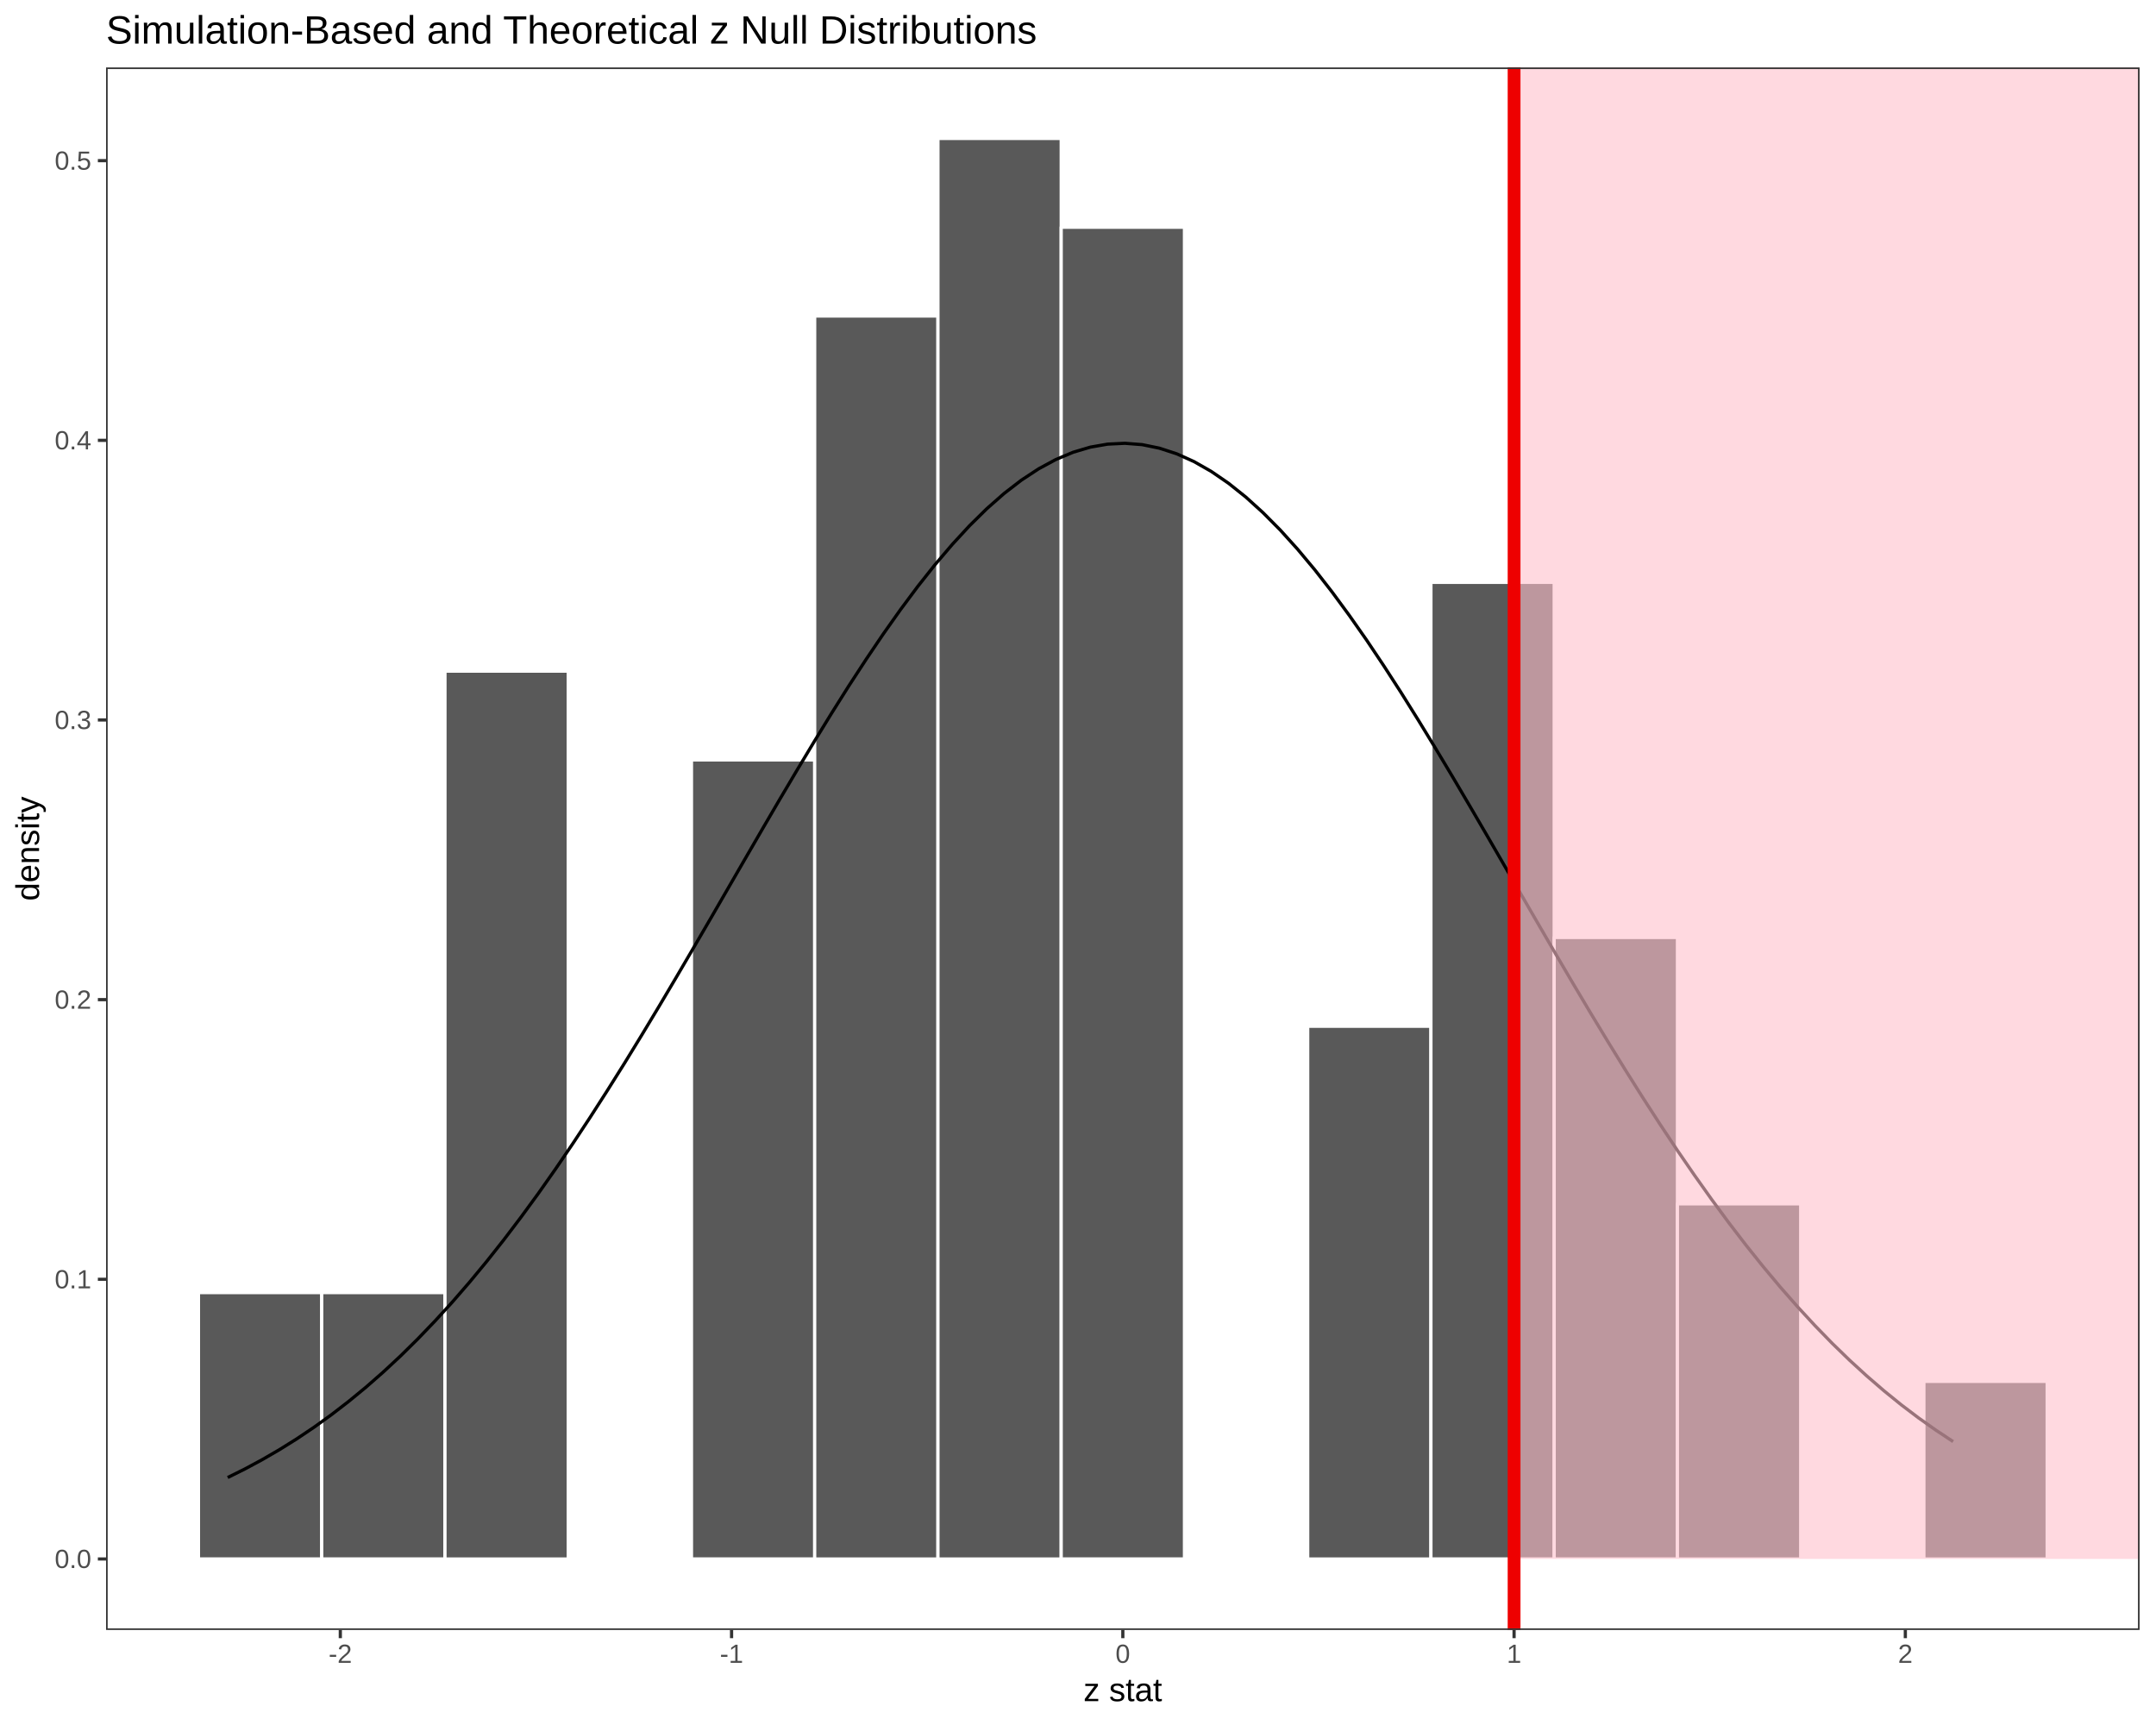
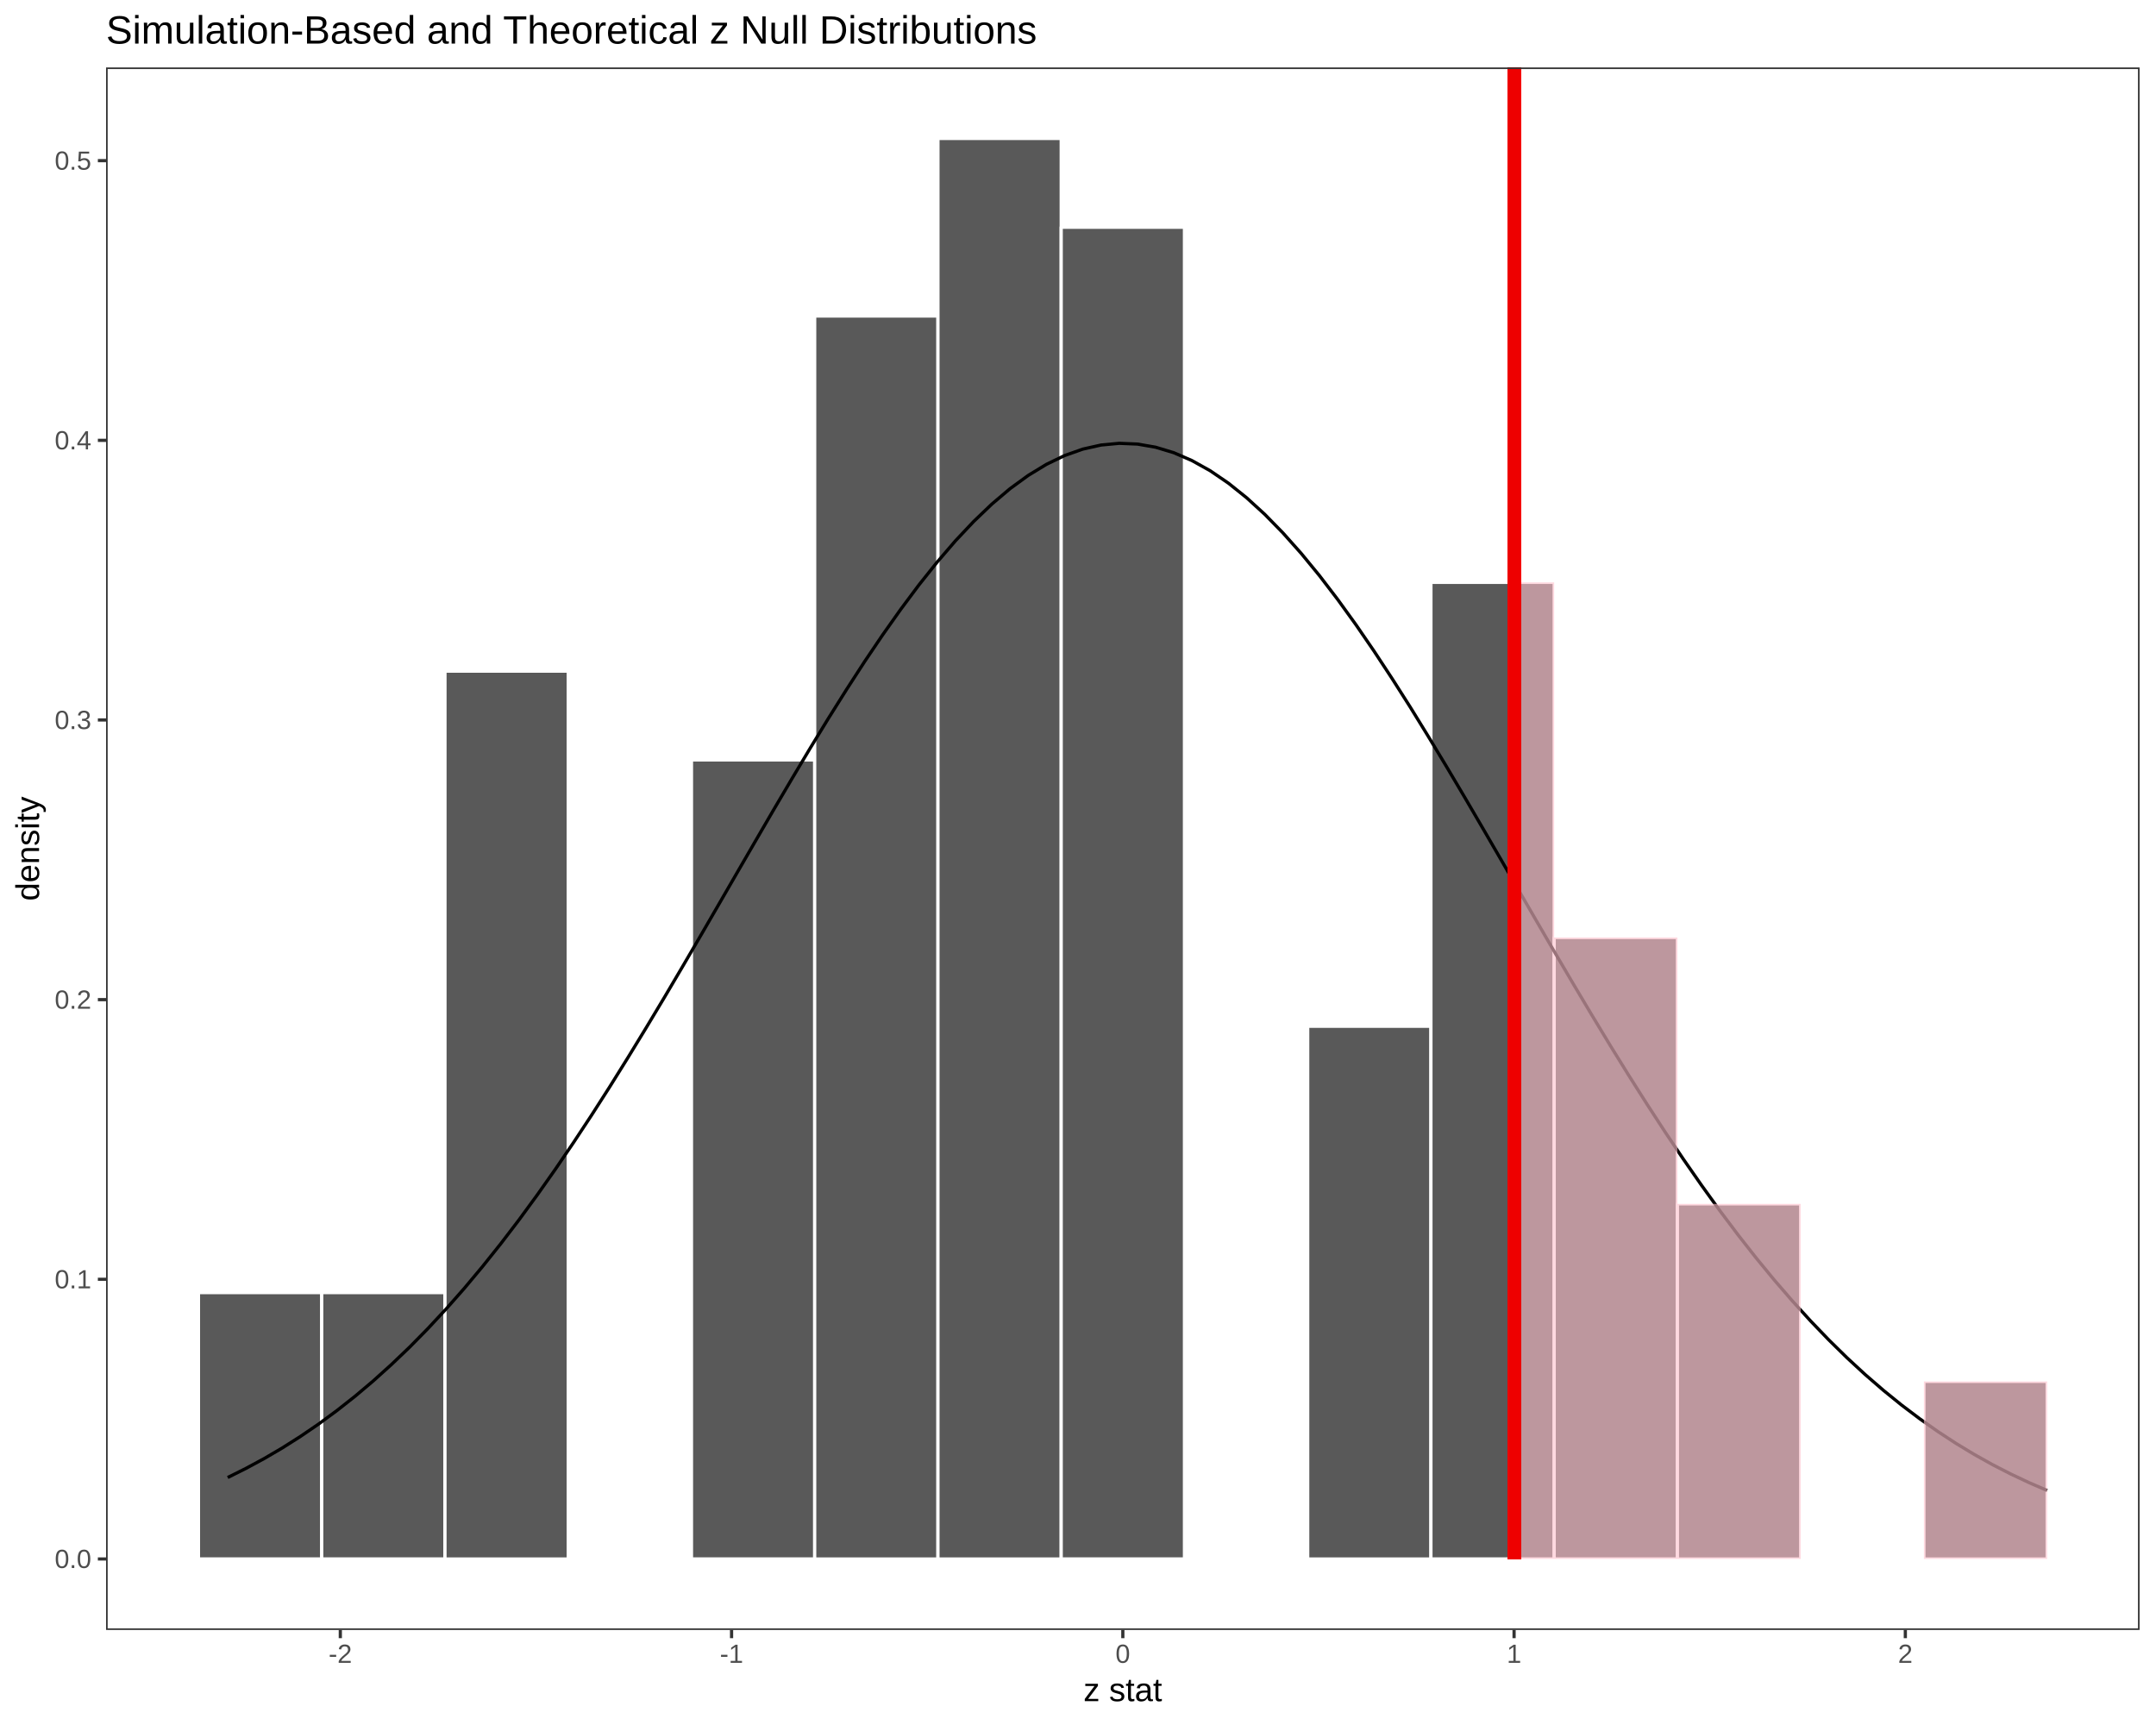
<svg xmlns="http://www.w3.org/2000/svg" viewBox="0 0 720.00 576.00">
  <defs>
    <style type="text/css">
    line, polyline, polygon, path, rect, circle {
      fill: none;
      stroke: #000000;
      stroke-linecap: round;
      stroke-linejoin: round;
      stroke-miterlimit: 10.00;
    }
  </style>
  </defs>
  <rect width="100%" height="100%" style="stroke: none; fill: #FFFFFF;" />
  <rect x="0.00" y="0.00" width="720.00" height="576.00" style="stroke-width: 1.07; stroke: #FFFFFF; fill: #FFFFFF;" />
  <defs>
    <clipPath id="cpMzUuNDJ8NzE0LjUyfDU0NC4yN3wyMi41Mg==">
      <rect x="35.42" y="22.52" width="679.10" height="521.75" />
    </clipPath>
  </defs>
  <rect x="35.42" y="22.52" width="679.10" height="521.75" style="stroke-width: 1.07; stroke: none; fill: #FFFFFF;" clip-path="url(#cpMzUuNDJ8NzE0LjUyfDU0NC4yN3wyMi41Mg==)" />
  <rect x="66.28" y="431.62" width="41.16" height="88.93" style="stroke-width: 1.07; stroke: #FFFFFF; stroke-linecap: butt; fill: #595959;" clip-path="url(#cpMzUuNDJ8NzE0LjUyfDU0NC4yN3wyMi41Mg==)" />
  <rect x="107.44" y="431.62" width="41.16" height="88.93" style="stroke-width: 1.07; stroke: #FFFFFF; stroke-linecap: butt; fill: #595959;" clip-path="url(#cpMzUuNDJ8NzE0LjUyfDU0NC4yN3wyMi41Mg==)" />
  <rect x="148.60" y="224.11" width="41.16" height="296.45" style="stroke-width: 1.07; stroke: #FFFFFF; stroke-linecap: butt; fill: #595959;" clip-path="url(#cpMzUuNDJ8NzE0LjUyfDU0NC4yN3wyMi41Mg==)" />
  <rect x="189.76" y="520.56" width="41.16" height="0.00" style="stroke-width: 1.07; stroke: #FFFFFF; stroke-linecap: butt; fill: #595959;" clip-path="url(#cpMzUuNDJ8NzE0LjUyfDU0NC4yN3wyMi41Mg==)" />
  <rect x="230.92" y="253.75" width="41.16" height="266.80" style="stroke-width: 1.07; stroke: #FFFFFF; stroke-linecap: butt; fill: #595959;" clip-path="url(#cpMzUuNDJ8NzE0LjUyfDU0NC4yN3wyMi41Mg==)" />
  <rect x="272.07" y="105.53" width="41.16" height="415.03" style="stroke-width: 1.07; stroke: #FFFFFF; stroke-linecap: butt; fill: #595959;" clip-path="url(#cpMzUuNDJ8NzE0LjUyfDU0NC4yN3wyMi41Mg==)" />
  <rect x="313.23" y="46.24" width="41.16" height="474.32" style="stroke-width: 1.07; stroke: #FFFFFF; stroke-linecap: butt; fill: #595959;" clip-path="url(#cpMzUuNDJ8NzE0LjUyfDU0NC4yN3wyMi41Mg==)" />
  <rect x="354.39" y="75.88" width="41.16" height="444.67" style="stroke-width: 1.07; stroke: #FFFFFF; stroke-linecap: butt; fill: #595959;" clip-path="url(#cpMzUuNDJ8NzE0LjUyfDU0NC4yN3wyMi41Mg==)" />
  <rect x="395.55" y="520.56" width="41.16" height="0.00" style="stroke-width: 1.07; stroke: #FFFFFF; stroke-linecap: butt; fill: #595959;" clip-path="url(#cpMzUuNDJ8NzE0LjUyfDU0NC4yN3wyMi41Mg==)" />
  <rect x="436.71" y="342.69" width="41.16" height="177.87" style="stroke-width: 1.07; stroke: #FFFFFF; stroke-linecap: butt; fill: #595959;" clip-path="url(#cpMzUuNDJ8NzE0LjUyfDU0NC4yN3wyMi41Mg==)" />
  <rect x="477.86" y="194.46" width="41.16" height="326.09" style="stroke-width: 1.07; stroke: #FFFFFF; stroke-linecap: butt; fill: #595959;" clip-path="url(#cpMzUuNDJ8NzE0LjUyfDU0NC4yN3wyMi41Mg==)" />
  <rect x="519.02" y="313.04" width="41.16" height="207.51" style="stroke-width: 1.07; stroke: #FFFFFF; stroke-linecap: butt; fill: #595959;" clip-path="url(#cpMzUuNDJ8NzE0LjUyfDU0NC4yN3wyMi41Mg==)" />
  <rect x="560.18" y="401.98" width="41.16" height="118.58" style="stroke-width: 1.07; stroke: #FFFFFF; stroke-linecap: butt; fill: #595959;" clip-path="url(#cpMzUuNDJ8NzE0LjUyfDU0NC4yN3wyMi41Mg==)" />
  <rect x="601.34" y="520.56" width="41.16" height="0.00" style="stroke-width: 1.07; stroke: #FFFFFF; stroke-linecap: butt; fill: #595959;" clip-path="url(#cpMzUuNDJ8NzE0LjUyfDU0NC4yN3wyMi41Mg==)" />
  <rect x="642.49" y="461.27" width="41.16" height="59.29" style="stroke-width: 1.07; stroke: #FFFFFF; stroke-linecap: butt; fill: #595959;" clip-path="url(#cpMzUuNDJ8NzE0LjUyfDU0NC4yN3wyMi41Mg==)" />
-   <polyline points="76.04,493.36 81.80,490.50 87.56,487.40 93.32,484.06 99.09,480.46 104.85,476.59 110.61,472.44 116.37,468.00 122.13,463.27 127.90,458.22 133.66,452.87 139.42,447.19 145.18,441.20 150.95,434.89 156.71,428.25 162.47,421.29 168.23,414.01 173.99,406.42 179.76,398.53 185.52,390.34 191.28,381.88 197.04,373.15 202.80,364.18 208.57,354.99 214.33,345.59 220.09,336.03 225.85,326.31 231.61,316.48 237.38,306.58 243.14,296.62 248.90,286.66 254.66,276.73 260.42,266.87 266.19,257.13 271.95,247.55 277.71,238.16 283.47,229.02 289.24,220.17 295.00,211.65 300.76,203.51 306.52,195.78 312.28,188.52 318.05,181.75 323.81,175.51 329.57,169.84 335.33,164.77 341.09,160.33 346.86,156.54 352.62,153.43 358.38,151.01 364.14,149.30 369.90,148.30 375.67,148.02 381.43,148.47 387.19,149.65 392.95,151.53 398.72,154.12 404.48,157.40 410.24,161.35 416.00,165.94 421.76,171.16 427.53,176.97 433.29,183.34 439.05,190.23 444.81,197.62 450.57,205.45 456.34,213.68 462.10,222.29 467.86,231.21 473.62,240.42 479.38,249.85 485.15,259.48 490.91,269.26 496.67,279.13 502.43,289.08 508.20,299.04 513.96,308.98 519.72,318.88 525.48,328.68 531.24,338.36 537.01,347.89 542.77,357.24 548.53,366.38 554.29,375.29 560.05,383.96 565.82,392.35 571.58,400.47 577.34,408.29 583.10,415.80 588.86,423.00 594.63,429.89 600.39,436.45 606.15,442.68 611.91,448.60 617.67,454.19 623.44,459.47 629.20,464.44 634.96,469.11 640.72,473.47 646.49,477.55 652.25,481.36 " style="stroke-width: 1.07; stroke-linecap: butt;" clip-path="url(#cpMzUuNDJ8NzE0LjUyfDU0NC4yN3wyMi41Mg==)" />
-   <rect x="505.63" y="22.52" width="208.89" height="498.03" style="stroke-width: 1.07; stroke: none; stroke-linecap: butt; fill: #FFC0CB; fill-opacity: 0.60;" clip-path="url(#cpMzUuNDJ8NzE0LjUyfDU0NC4yN3wyMi41Mg==)" />
-   <line x1="505.63" y1="544.27" x2="505.63" y2="22.52" style="stroke-width: 4.27; stroke: #EE0000; stroke-linecap: butt;" clip-path="url(#cpMzUuNDJ8NzE0LjUyfDU0NC4yN3wyMi41Mg==)" />
+   <polyline points="76.04,493.36 82.11,490.33 88.19,487.05 94.27,483.49 100.34,479.64 106.42,475.49 112.49,471.02 118.57,466.23 124.65,461.10 130.72,455.63 136.80,449.82 142.88,443.64 148.95,437.11 155.03,430.22 161.10,422.96 167.18,415.36 173.26,407.41 179.33,399.12 185.41,390.50 191.48,381.58 197.56,372.36 203.64,362.87 209.71,353.13 215.79,343.18 221.87,333.05 227.94,322.76 234.02,312.36 240.09,301.89 246.17,291.38 252.25,280.89 258.32,270.46 264.40,260.14 270.47,249.98 276.55,240.03 282.63,230.35 288.70,220.97 294.78,211.97 300.86,203.38 306.93,195.25 313.01,187.64 319.08,180.58 325.16,174.13 331.24,168.31 337.31,163.17 343.39,158.74 349.46,155.05 355.54,152.11 361.62,149.96 367.69,148.60 373.77,148.03 379.85,148.28 385.92,149.33 392.00,151.17 398.07,153.80 404.15,157.19 410.23,161.34 416.30,166.20 422.38,171.75 428.45,177.96 434.53,184.78 440.61,192.18 446.68,200.11 452.76,208.52 458.83,217.37 464.91,226.61 470.99,236.17 477.06,246.03 483.14,256.11 489.22,266.37 495.29,276.76 501.37,287.23 507.44,297.74 513.52,308.23 519.60,318.67 525.67,329.00 531.75,339.20 537.82,349.23 543.90,359.05 549.98,368.64 556.05,377.97 562.13,387.01 568.21,395.75 574.28,404.17 580.36,412.26 586.43,420.00 592.51,427.40 598.59,434.43 604.66,441.10 610.74,447.42 616.81,453.38 622.89,458.99 628.97,464.25 635.04,469.17 641.12,473.76 647.20,478.04 653.27,482.01 659.35,485.68 665.42,489.07 671.50,492.19 677.58,495.06 683.65,497.69 " style="stroke-width: 1.07; stroke-linecap: butt;" clip-path="url(#cpMzUuNDJ8NzE0LjUyfDU0NC4yN3wyMi41Mg==)" />
+   <polygon points="505.63,194.46 519.02,194.46 519.02,520.56 519.02,520.56 519.02,313.04 560.18,313.04 560.18,520.56 560.18,520.56 560.18,401.98 601.34,401.98 601.34,520.56 601.34,520.56 601.34,520.56 642.49,520.56 642.49,520.56 642.49,520.56 642.49,461.27 683.65,461.27 683.65,520.56 683.65,520.56 683.65,520.56 642.49,520.56 642.49,520.56 642.49,520.56 642.49,520.56 601.34,520.56 601.34,520.56 601.34,520.56 601.34,520.56 560.18,520.56 560.18,520.56 560.18,520.56 560.18,520.56 519.02,520.56 519.02,520.56 519.02,520.56 519.02,520.56 505.63,520.56 " style="stroke-width: 1.07; stroke: none; fill: #FFC0CB; fill-opacity: 0.60;" clip-path="url(#cpMzUuNDJ8NzE0LjUyfDU0NC4yN3wyMi41Mg==)" />
+   <line x1="505.63" y1="520.56" x2="505.63" y2="22.52" style="stroke-width: 4.27; stroke: #EE0000; stroke-linecap: butt;" clip-path="url(#cpMzUuNDJ8NzE0LjUyfDU0NC4yN3wyMi41Mg==)" />
+   <line x1="505.63" y1="520.56" x2="505.63" y2="22.52" style="stroke-width: 4.27; stroke: #EE0000; stroke-linecap: butt;" clip-path="url(#cpMzUuNDJ8NzE0LjUyfDU0NC4yN3wyMi41Mg==)" />
+   <line x1="505.63" y1="520.56" x2="505.63" y2="22.52" style="stroke-width: 4.27; stroke: #EE0000; stroke-linecap: butt;" clip-path="url(#cpMzUuNDJ8NzE0LjUyfDU0NC4yN3wyMi41Mg==)" />
+   <line x1="505.63" y1="520.56" x2="505.63" y2="22.52" style="stroke-width: 4.27; stroke: #EE0000; stroke-linecap: butt;" clip-path="url(#cpMzUuNDJ8NzE0LjUyfDU0NC4yN3wyMi41Mg==)" />
+   <line x1="505.63" y1="520.56" x2="505.63" y2="22.52" style="stroke-width: 4.27; stroke: #EE0000; stroke-linecap: butt;" clip-path="url(#cpMzUuNDJ8NzE0LjUyfDU0NC4yN3wyMi41Mg==)" />
+   <line x1="505.63" y1="520.56" x2="505.63" y2="22.52" style="stroke-width: 4.27; stroke: #EE0000; stroke-linecap: butt;" clip-path="url(#cpMzUuNDJ8NzE0LjUyfDU0NC4yN3wyMi41Mg==)" />
+   <line x1="505.63" y1="520.56" x2="505.63" y2="22.52" style="stroke-width: 4.27; stroke: #EE0000; stroke-linecap: butt;" clip-path="url(#cpMzUuNDJ8NzE0LjUyfDU0NC4yN3wyMi41Mg==)" />
+   <line x1="505.63" y1="520.56" x2="505.63" y2="22.52" style="stroke-width: 4.27; stroke: #EE0000; stroke-linecap: butt;" clip-path="url(#cpMzUuNDJ8NzE0LjUyfDU0NC4yN3wyMi41Mg==)" />
+   <line x1="505.63" y1="520.56" x2="505.63" y2="22.52" style="stroke-width: 4.27; stroke: #EE0000; stroke-linecap: butt;" clip-path="url(#cpMzUuNDJ8NzE0LjUyfDU0NC4yN3wyMi41Mg==)" />
+   <line x1="505.63" y1="520.56" x2="505.63" y2="22.52" style="stroke-width: 4.27; stroke: #EE0000; stroke-linecap: butt;" clip-path="url(#cpMzUuNDJ8NzE0LjUyfDU0NC4yN3wyMi41Mg==)" />
+   <line x1="505.63" y1="520.56" x2="505.63" y2="22.52" style="stroke-width: 4.27; stroke: #EE0000; stroke-linecap: butt;" clip-path="url(#cpMzUuNDJ8NzE0LjUyfDU0NC4yN3wyMi41Mg==)" />
+   <line x1="505.63" y1="520.56" x2="505.63" y2="22.52" style="stroke-width: 4.27; stroke: #EE0000; stroke-linecap: butt;" clip-path="url(#cpMzUuNDJ8NzE0LjUyfDU0NC4yN3wyMi41Mg==)" />
+   <line x1="505.63" y1="520.56" x2="505.63" y2="22.52" style="stroke-width: 4.27; stroke: #EE0000; stroke-linecap: butt;" clip-path="url(#cpMzUuNDJ8NzE0LjUyfDU0NC4yN3wyMi41Mg==)" />
+   <line x1="505.63" y1="520.56" x2="505.63" y2="22.52" style="stroke-width: 4.27; stroke: #EE0000; stroke-linecap: butt;" clip-path="url(#cpMzUuNDJ8NzE0LjUyfDU0NC4yN3wyMi41Mg==)" />
+   <line x1="505.63" y1="520.56" x2="505.63" y2="22.52" style="stroke-width: 4.27; stroke: #EE0000; stroke-linecap: butt;" clip-path="url(#cpMzUuNDJ8NzE0LjUyfDU0NC4yN3wyMi41Mg==)" />
+   <line x1="505.63" y1="520.56" x2="505.63" y2="22.52" style="stroke-width: 4.27; stroke: #EE0000; stroke-linecap: butt;" clip-path="url(#cpMzUuNDJ8NzE0LjUyfDU0NC4yN3wyMi41Mg==)" />
+   <line x1="505.63" y1="520.56" x2="505.63" y2="22.52" style="stroke-width: 4.27; stroke: #EE0000; stroke-linecap: butt;" clip-path="url(#cpMzUuNDJ8NzE0LjUyfDU0NC4yN3wyMi41Mg==)" />
+   <line x1="505.63" y1="520.56" x2="505.63" y2="22.52" style="stroke-width: 4.27; stroke: #EE0000; stroke-linecap: butt;" clip-path="url(#cpMzUuNDJ8NzE0LjUyfDU0NC4yN3wyMi41Mg==)" />
+   <line x1="505.63" y1="520.56" x2="505.63" y2="22.52" style="stroke-width: 4.27; stroke: #EE0000; stroke-linecap: butt;" clip-path="url(#cpMzUuNDJ8NzE0LjUyfDU0NC4yN3wyMi41Mg==)" />
+   <line x1="505.63" y1="520.56" x2="505.63" y2="22.52" style="stroke-width: 4.27; stroke: #EE0000; stroke-linecap: butt;" clip-path="url(#cpMzUuNDJ8NzE0LjUyfDU0NC4yN3wyMi41Mg==)" />
+   <line x1="505.63" y1="520.56" x2="505.63" y2="22.52" style="stroke-width: 4.27; stroke: #EE0000; stroke-linecap: butt;" clip-path="url(#cpMzUuNDJ8NzE0LjUyfDU0NC4yN3wyMi41Mg==)" />
+   <line x1="505.63" y1="520.56" x2="505.63" y2="22.52" style="stroke-width: 4.27; stroke: #EE0000; stroke-linecap: butt;" clip-path="url(#cpMzUuNDJ8NzE0LjUyfDU0NC4yN3wyMi41Mg==)" />
+   <line x1="505.63" y1="520.56" x2="505.63" y2="22.52" style="stroke-width: 4.27; stroke: #EE0000; stroke-linecap: butt;" clip-path="url(#cpMzUuNDJ8NzE0LjUyfDU0NC4yN3wyMi41Mg==)" />
+   <line x1="505.63" y1="520.56" x2="505.63" y2="22.52" style="stroke-width: 4.27; stroke: #EE0000; stroke-linecap: butt;" clip-path="url(#cpMzUuNDJ8NzE0LjUyfDU0NC4yN3wyMi41Mg==)" />
+   <line x1="505.63" y1="520.56" x2="505.63" y2="22.52" style="stroke-width: 4.27; stroke: #EE0000; stroke-linecap: butt;" clip-path="url(#cpMzUuNDJ8NzE0LjUyfDU0NC4yN3wyMi41Mg==)" />
+   <line x1="505.63" y1="520.56" x2="505.63" y2="22.52" style="stroke-width: 4.27; stroke: #EE0000; stroke-linecap: butt;" clip-path="url(#cpMzUuNDJ8NzE0LjUyfDU0NC4yN3wyMi41Mg==)" />
+   <line x1="505.63" y1="520.56" x2="505.63" y2="22.52" style="stroke-width: 4.27; stroke: #EE0000; stroke-linecap: butt;" clip-path="url(#cpMzUuNDJ8NzE0LjUyfDU0NC4yN3wyMi41Mg==)" />
+   <line x1="505.63" y1="520.56" x2="505.63" y2="22.52" style="stroke-width: 4.27; stroke: #EE0000; stroke-linecap: butt;" clip-path="url(#cpMzUuNDJ8NzE0LjUyfDU0NC4yN3wyMi41Mg==)" />
+   <line x1="505.63" y1="520.56" x2="505.63" y2="22.52" style="stroke-width: 4.27; stroke: #EE0000; stroke-linecap: butt;" clip-path="url(#cpMzUuNDJ8NzE0LjUyfDU0NC4yN3wyMi41Mg==)" />
+   <line x1="505.63" y1="520.56" x2="505.63" y2="22.52" style="stroke-width: 4.27; stroke: #EE0000; stroke-linecap: butt;" clip-path="url(#cpMzUuNDJ8NzE0LjUyfDU0NC4yN3wyMi41Mg==)" />
+   <line x1="505.63" y1="520.56" x2="505.63" y2="22.52" style="stroke-width: 4.27; stroke: #EE0000; stroke-linecap: butt;" clip-path="url(#cpMzUuNDJ8NzE0LjUyfDU0NC4yN3wyMi41Mg==)" />
+   <line x1="505.63" y1="520.56" x2="505.63" y2="22.52" style="stroke-width: 4.27; stroke: #EE0000; stroke-linecap: butt;" clip-path="url(#cpMzUuNDJ8NzE0LjUyfDU0NC4yN3wyMi41Mg==)" />
+   <line x1="505.63" y1="520.56" x2="505.63" y2="22.52" style="stroke-width: 4.27; stroke: #EE0000; stroke-linecap: butt;" clip-path="url(#cpMzUuNDJ8NzE0LjUyfDU0NC4yN3wyMi41Mg==)" />
+   <line x1="505.63" y1="520.56" x2="505.63" y2="22.52" style="stroke-width: 4.27; stroke: #EE0000; stroke-linecap: butt;" clip-path="url(#cpMzUuNDJ8NzE0LjUyfDU0NC4yN3wyMi41Mg==)" />
+   <line x1="505.63" y1="520.56" x2="505.63" y2="22.52" style="stroke-width: 4.27; stroke: #EE0000; stroke-linecap: butt;" clip-path="url(#cpMzUuNDJ8NzE0LjUyfDU0NC4yN3wyMi41Mg==)" />
+   <line x1="505.63" y1="520.56" x2="505.63" y2="22.52" style="stroke-width: 4.27; stroke: #EE0000; stroke-linecap: butt;" clip-path="url(#cpMzUuNDJ8NzE0LjUyfDU0NC4yN3wyMi41Mg==)" />
+   <line x1="505.63" y1="520.56" x2="505.63" y2="22.52" style="stroke-width: 4.27; stroke: #EE0000; stroke-linecap: butt;" clip-path="url(#cpMzUuNDJ8NzE0LjUyfDU0NC4yN3wyMi41Mg==)" />
+   <line x1="505.63" y1="520.56" x2="505.63" y2="22.52" style="stroke-width: 4.27; stroke: #EE0000; stroke-linecap: butt;" clip-path="url(#cpMzUuNDJ8NzE0LjUyfDU0NC4yN3wyMi41Mg==)" />
+   <line x1="505.63" y1="520.56" x2="505.63" y2="22.52" style="stroke-width: 4.27; stroke: #EE0000; stroke-linecap: butt;" clip-path="url(#cpMzUuNDJ8NzE0LjUyfDU0NC4yN3wyMi41Mg==)" />
+   <line x1="505.63" y1="520.56" x2="505.63" y2="22.52" style="stroke-width: 4.27; stroke: #EE0000; stroke-linecap: butt;" clip-path="url(#cpMzUuNDJ8NzE0LjUyfDU0NC4yN3wyMi41Mg==)" />
+   <line x1="505.63" y1="520.56" x2="505.63" y2="22.52" style="stroke-width: 4.27; stroke: #EE0000; stroke-linecap: butt;" clip-path="url(#cpMzUuNDJ8NzE0LjUyfDU0NC4yN3wyMi41Mg==)" />
+   <line x1="505.63" y1="520.56" x2="505.63" y2="22.52" style="stroke-width: 4.27; stroke: #EE0000; stroke-linecap: butt;" clip-path="url(#cpMzUuNDJ8NzE0LjUyfDU0NC4yN3wyMi41Mg==)" />
+   <line x1="505.63" y1="520.56" x2="505.63" y2="22.52" style="stroke-width: 4.27; stroke: #EE0000; stroke-linecap: butt;" clip-path="url(#cpMzUuNDJ8NzE0LjUyfDU0NC4yN3wyMi41Mg==)" />
+   <line x1="505.63" y1="520.56" x2="505.63" y2="22.52" style="stroke-width: 4.27; stroke: #EE0000; stroke-linecap: butt;" clip-path="url(#cpMzUuNDJ8NzE0LjUyfDU0NC4yN3wyMi41Mg==)" />
+   <line x1="505.63" y1="520.56" x2="505.63" y2="22.52" style="stroke-width: 4.27; stroke: #EE0000; stroke-linecap: butt;" clip-path="url(#cpMzUuNDJ8NzE0LjUyfDU0NC4yN3wyMi41Mg==)" />
+   <line x1="505.63" y1="520.56" x2="505.63" y2="22.52" style="stroke-width: 4.27; stroke: #EE0000; stroke-linecap: butt;" clip-path="url(#cpMzUuNDJ8NzE0LjUyfDU0NC4yN3wyMi41Mg==)" />
+   <line x1="505.63" y1="520.56" x2="505.63" y2="22.52" style="stroke-width: 4.27; stroke: #EE0000; stroke-linecap: butt;" clip-path="url(#cpMzUuNDJ8NzE0LjUyfDU0NC4yN3wyMi41Mg==)" />
+   <line x1="505.63" y1="520.56" x2="505.63" y2="22.52" style="stroke-width: 4.27; stroke: #EE0000; stroke-linecap: butt;" clip-path="url(#cpMzUuNDJ8NzE0LjUyfDU0NC4yN3wyMi41Mg==)" />
+   <line x1="505.63" y1="520.56" x2="505.63" y2="22.52" style="stroke-width: 4.27; stroke: #EE0000; stroke-linecap: butt;" clip-path="url(#cpMzUuNDJ8NzE0LjUyfDU0NC4yN3wyMi41Mg==)" />
+   <line x1="505.63" y1="520.56" x2="505.63" y2="22.52" style="stroke-width: 4.27; stroke: #EE0000; stroke-linecap: butt;" clip-path="url(#cpMzUuNDJ8NzE0LjUyfDU0NC4yN3wyMi41Mg==)" />
+   <line x1="505.63" y1="520.56" x2="505.63" y2="22.52" style="stroke-width: 4.27; stroke: #EE0000; stroke-linecap: butt;" clip-path="url(#cpMzUuNDJ8NzE0LjUyfDU0NC4yN3wyMi41Mg==)" />
+   <line x1="505.63" y1="520.56" x2="505.63" y2="22.52" style="stroke-width: 4.27; stroke: #EE0000; stroke-linecap: butt;" clip-path="url(#cpMzUuNDJ8NzE0LjUyfDU0NC4yN3wyMi41Mg==)" />
+   <line x1="505.63" y1="520.56" x2="505.63" y2="22.52" style="stroke-width: 4.27; stroke: #EE0000; stroke-linecap: butt;" clip-path="url(#cpMzUuNDJ8NzE0LjUyfDU0NC4yN3wyMi41Mg==)" />
+   <line x1="505.63" y1="520.56" x2="505.63" y2="22.52" style="stroke-width: 4.27; stroke: #EE0000; stroke-linecap: butt;" clip-path="url(#cpMzUuNDJ8NzE0LjUyfDU0NC4yN3wyMi41Mg==)" />
+   <line x1="505.63" y1="520.56" x2="505.63" y2="22.52" style="stroke-width: 4.27; stroke: #EE0000; stroke-linecap: butt;" clip-path="url(#cpMzUuNDJ8NzE0LjUyfDU0NC4yN3wyMi41Mg==)" />
+   <line x1="505.63" y1="520.56" x2="505.63" y2="22.52" style="stroke-width: 4.27; stroke: #EE0000; stroke-linecap: butt;" clip-path="url(#cpMzUuNDJ8NzE0LjUyfDU0NC4yN3wyMi41Mg==)" />
+   <line x1="505.63" y1="520.56" x2="505.63" y2="22.52" style="stroke-width: 4.27; stroke: #EE0000; stroke-linecap: butt;" clip-path="url(#cpMzUuNDJ8NzE0LjUyfDU0NC4yN3wyMi41Mg==)" />
+   <line x1="505.63" y1="520.56" x2="505.63" y2="22.52" style="stroke-width: 4.27; stroke: #EE0000; stroke-linecap: butt;" clip-path="url(#cpMzUuNDJ8NzE0LjUyfDU0NC4yN3wyMi41Mg==)" />
+   <line x1="505.63" y1="520.56" x2="505.63" y2="22.52" style="stroke-width: 4.27; stroke: #EE0000; stroke-linecap: butt;" clip-path="url(#cpMzUuNDJ8NzE0LjUyfDU0NC4yN3wyMi41Mg==)" />
+   <line x1="505.63" y1="520.56" x2="505.63" y2="22.52" style="stroke-width: 4.27; stroke: #EE0000; stroke-linecap: butt;" clip-path="url(#cpMzUuNDJ8NzE0LjUyfDU0NC4yN3wyMi41Mg==)" />
+   <line x1="505.63" y1="520.56" x2="505.63" y2="22.52" style="stroke-width: 4.27; stroke: #EE0000; stroke-linecap: butt;" clip-path="url(#cpMzUuNDJ8NzE0LjUyfDU0NC4yN3wyMi41Mg==)" />
+   <line x1="505.63" y1="520.56" x2="505.63" y2="22.52" style="stroke-width: 4.27; stroke: #EE0000; stroke-linecap: butt;" clip-path="url(#cpMzUuNDJ8NzE0LjUyfDU0NC4yN3wyMi41Mg==)" />
+   <line x1="505.63" y1="520.56" x2="505.63" y2="22.52" style="stroke-width: 4.27; stroke: #EE0000; stroke-linecap: butt;" clip-path="url(#cpMzUuNDJ8NzE0LjUyfDU0NC4yN3wyMi41Mg==)" />
+   <line x1="505.63" y1="520.56" x2="505.63" y2="22.52" style="stroke-width: 4.27; stroke: #EE0000; stroke-linecap: butt;" clip-path="url(#cpMzUuNDJ8NzE0LjUyfDU0NC4yN3wyMi41Mg==)" />
+   <line x1="505.63" y1="520.56" x2="505.63" y2="22.52" style="stroke-width: 4.27; stroke: #EE0000; stroke-linecap: butt;" clip-path="url(#cpMzUuNDJ8NzE0LjUyfDU0NC4yN3wyMi41Mg==)" />
+   <line x1="505.63" y1="520.56" x2="505.63" y2="22.52" style="stroke-width: 4.27; stroke: #EE0000; stroke-linecap: butt;" clip-path="url(#cpMzUuNDJ8NzE0LjUyfDU0NC4yN3wyMi41Mg==)" />
+   <line x1="505.63" y1="520.56" x2="505.63" y2="22.52" style="stroke-width: 4.27; stroke: #EE0000; stroke-linecap: butt;" clip-path="url(#cpMzUuNDJ8NzE0LjUyfDU0NC4yN3wyMi41Mg==)" />
+   <line x1="505.63" y1="520.56" x2="505.63" y2="22.52" style="stroke-width: 4.27; stroke: #EE0000; stroke-linecap: butt;" clip-path="url(#cpMzUuNDJ8NzE0LjUyfDU0NC4yN3wyMi41Mg==)" />
+   <line x1="505.63" y1="520.56" x2="505.63" y2="22.52" style="stroke-width: 4.27; stroke: #EE0000; stroke-linecap: butt;" clip-path="url(#cpMzUuNDJ8NzE0LjUyfDU0NC4yN3wyMi41Mg==)" />
+   <line x1="505.63" y1="520.56" x2="505.63" y2="22.52" style="stroke-width: 4.27; stroke: #EE0000; stroke-linecap: butt;" clip-path="url(#cpMzUuNDJ8NzE0LjUyfDU0NC4yN3wyMi41Mg==)" />
+   <line x1="505.63" y1="520.56" x2="505.63" y2="22.52" style="stroke-width: 4.27; stroke: #EE0000; stroke-linecap: butt;" clip-path="url(#cpMzUuNDJ8NzE0LjUyfDU0NC4yN3wyMi41Mg==)" />
+   <line x1="505.63" y1="520.56" x2="505.63" y2="22.52" style="stroke-width: 4.27; stroke: #EE0000; stroke-linecap: butt;" clip-path="url(#cpMzUuNDJ8NzE0LjUyfDU0NC4yN3wyMi41Mg==)" />
+   <line x1="505.63" y1="520.56" x2="505.63" y2="22.52" style="stroke-width: 4.27; stroke: #EE0000; stroke-linecap: butt;" clip-path="url(#cpMzUuNDJ8NzE0LjUyfDU0NC4yN3wyMi41Mg==)" />
+   <line x1="505.63" y1="520.56" x2="505.63" y2="22.52" style="stroke-width: 4.27; stroke: #EE0000; stroke-linecap: butt;" clip-path="url(#cpMzUuNDJ8NzE0LjUyfDU0NC4yN3wyMi41Mg==)" />
+   <line x1="505.63" y1="520.56" x2="505.63" y2="22.52" style="stroke-width: 4.27; stroke: #EE0000; stroke-linecap: butt;" clip-path="url(#cpMzUuNDJ8NzE0LjUyfDU0NC4yN3wyMi41Mg==)" />
+   <line x1="505.63" y1="520.56" x2="505.63" y2="22.52" style="stroke-width: 4.27; stroke: #EE0000; stroke-linecap: butt;" clip-path="url(#cpMzUuNDJ8NzE0LjUyfDU0NC4yN3wyMi41Mg==)" />
+   <line x1="505.63" y1="520.56" x2="505.63" y2="22.52" style="stroke-width: 4.27; stroke: #EE0000; stroke-linecap: butt;" clip-path="url(#cpMzUuNDJ8NzE0LjUyfDU0NC4yN3wyMi41Mg==)" />
+   <line x1="505.63" y1="520.56" x2="505.63" y2="22.52" style="stroke-width: 4.27; stroke: #EE0000; stroke-linecap: butt;" clip-path="url(#cpMzUuNDJ8NzE0LjUyfDU0NC4yN3wyMi41Mg==)" />
+   <line x1="505.63" y1="520.56" x2="505.63" y2="22.52" style="stroke-width: 4.27; stroke: #EE0000; stroke-linecap: butt;" clip-path="url(#cpMzUuNDJ8NzE0LjUyfDU0NC4yN3wyMi41Mg==)" />
+   <line x1="505.63" y1="520.56" x2="505.63" y2="22.52" style="stroke-width: 4.27; stroke: #EE0000; stroke-linecap: butt;" clip-path="url(#cpMzUuNDJ8NzE0LjUyfDU0NC4yN3wyMi41Mg==)" />
+   <line x1="505.63" y1="520.56" x2="505.63" y2="22.52" style="stroke-width: 4.27; stroke: #EE0000; stroke-linecap: butt;" clip-path="url(#cpMzUuNDJ8NzE0LjUyfDU0NC4yN3wyMi41Mg==)" />
+   <line x1="505.63" y1="520.56" x2="505.63" y2="22.52" style="stroke-width: 4.27; stroke: #EE0000; stroke-linecap: butt;" clip-path="url(#cpMzUuNDJ8NzE0LjUyfDU0NC4yN3wyMi41Mg==)" />
+   <line x1="505.63" y1="520.56" x2="505.63" y2="22.52" style="stroke-width: 4.27; stroke: #EE0000; stroke-linecap: butt;" clip-path="url(#cpMzUuNDJ8NzE0LjUyfDU0NC4yN3wyMi41Mg==)" />
+   <line x1="505.63" y1="520.56" x2="505.63" y2="22.52" style="stroke-width: 4.27; stroke: #EE0000; stroke-linecap: butt;" clip-path="url(#cpMzUuNDJ8NzE0LjUyfDU0NC4yN3wyMi41Mg==)" />
+   <line x1="505.63" y1="520.56" x2="505.63" y2="22.52" style="stroke-width: 4.27; stroke: #EE0000; stroke-linecap: butt;" clip-path="url(#cpMzUuNDJ8NzE0LjUyfDU0NC4yN3wyMi41Mg==)" />
+   <line x1="505.63" y1="520.56" x2="505.63" y2="22.52" style="stroke-width: 4.27; stroke: #EE0000; stroke-linecap: butt;" clip-path="url(#cpMzUuNDJ8NzE0LjUyfDU0NC4yN3wyMi41Mg==)" />
+   <line x1="505.63" y1="520.56" x2="505.63" y2="22.52" style="stroke-width: 4.27; stroke: #EE0000; stroke-linecap: butt;" clip-path="url(#cpMzUuNDJ8NzE0LjUyfDU0NC4yN3wyMi41Mg==)" />
+   <line x1="505.63" y1="520.56" x2="505.63" y2="22.52" style="stroke-width: 4.27; stroke: #EE0000; stroke-linecap: butt;" clip-path="url(#cpMzUuNDJ8NzE0LjUyfDU0NC4yN3wyMi41Mg==)" />
+   <line x1="505.63" y1="520.56" x2="505.63" y2="22.52" style="stroke-width: 4.27; stroke: #EE0000; stroke-linecap: butt;" clip-path="url(#cpMzUuNDJ8NzE0LjUyfDU0NC4yN3wyMi41Mg==)" />
+   <line x1="505.63" y1="520.56" x2="505.63" y2="22.52" style="stroke-width: 4.27; stroke: #EE0000; stroke-linecap: butt;" clip-path="url(#cpMzUuNDJ8NzE0LjUyfDU0NC4yN3wyMi41Mg==)" />
+   <line x1="505.63" y1="520.56" x2="505.63" y2="22.52" style="stroke-width: 4.27; stroke: #EE0000; stroke-linecap: butt;" clip-path="url(#cpMzUuNDJ8NzE0LjUyfDU0NC4yN3wyMi41Mg==)" />
+   <line x1="505.63" y1="520.56" x2="505.63" y2="22.52" style="stroke-width: 4.27; stroke: #EE0000; stroke-linecap: butt;" clip-path="url(#cpMzUuNDJ8NzE0LjUyfDU0NC4yN3wyMi41Mg==)" />
+   <line x1="505.63" y1="520.56" x2="505.63" y2="22.52" style="stroke-width: 4.27; stroke: #EE0000; stroke-linecap: butt;" clip-path="url(#cpMzUuNDJ8NzE0LjUyfDU0NC4yN3wyMi41Mg==)" />
+   <line x1="505.63" y1="520.56" x2="505.63" y2="22.52" style="stroke-width: 4.27; stroke: #EE0000; stroke-linecap: butt;" clip-path="url(#cpMzUuNDJ8NzE0LjUyfDU0NC4yN3wyMi41Mg==)" />
+   <line x1="505.63" y1="520.56" x2="505.63" y2="22.52" style="stroke-width: 4.27; stroke: #EE0000; stroke-linecap: butt;" clip-path="url(#cpMzUuNDJ8NzE0LjUyfDU0NC4yN3wyMi41Mg==)" />
+   <line x1="505.63" y1="520.56" x2="505.63" y2="22.52" style="stroke-width: 4.27; stroke: #EE0000; stroke-linecap: butt;" clip-path="url(#cpMzUuNDJ8NzE0LjUyfDU0NC4yN3wyMi41Mg==)" />
+   <line x1="505.63" y1="520.56" x2="505.63" y2="22.52" style="stroke-width: 4.27; stroke: #EE0000; stroke-linecap: butt;" clip-path="url(#cpMzUuNDJ8NzE0LjUyfDU0NC4yN3wyMi41Mg==)" />
+   <line x1="505.63" y1="520.56" x2="505.63" y2="22.52" style="stroke-width: 4.27; stroke: #EE0000; stroke-linecap: butt;" clip-path="url(#cpMzUuNDJ8NzE0LjUyfDU0NC4yN3wyMi41Mg==)" />
+   <line x1="505.63" y1="520.56" x2="505.63" y2="22.52" style="stroke-width: 4.27; stroke: #EE0000; stroke-linecap: butt;" clip-path="url(#cpMzUuNDJ8NzE0LjUyfDU0NC4yN3wyMi41Mg==)" />
+   <line x1="505.63" y1="520.56" x2="505.63" y2="22.52" style="stroke-width: 4.27; stroke: #EE0000; stroke-linecap: butt;" clip-path="url(#cpMzUuNDJ8NzE0LjUyfDU0NC4yN3wyMi41Mg==)" />
  <rect x="35.42" y="22.52" width="679.10" height="521.75" style="stroke-width: 1.07; stroke: #333333;" clip-path="url(#cpMzUuNDJ8NzE0LjUyfDU0NC4yN3wyMi41Mg==)" />
  <defs>
    <clipPath id="cpMC4wMHw3MjAuMDB8NTc2LjAwfDAuMDA=">
      <rect x="0.00" y="0.00" width="720.00" height="576.00" />
    </clipPath>
  </defs>
  <g clip-path="url(#cpMC4wMHw3MjAuMDB8NTc2LjAwfDAuMDA=)">
    <text x="18.27" y="523.58" style="font-size: 8.80px; fill: #4D4D4D; font-family: Liberation Sans;" textLength="12.22px" lengthAdjust="spacingAndGlyphs">0.0</text>
  </g>
  <g clip-path="url(#cpMC4wMHw3MjAuMDB8NTc2LjAwfDAuMDA=)">
    <text x="18.27" y="430.20" style="font-size: 8.80px; fill: #4D4D4D; font-family: Liberation Sans;" textLength="12.22px" lengthAdjust="spacingAndGlyphs">0.1</text>
  </g>
  <g clip-path="url(#cpMC4wMHw3MjAuMDB8NTc2LjAwfDAuMDA=)">
    <text x="18.27" y="336.82" style="font-size: 8.80px; fill: #4D4D4D; font-family: Liberation Sans;" textLength="12.22px" lengthAdjust="spacingAndGlyphs">0.2</text>
  </g>
  <g clip-path="url(#cpMC4wMHw3MjAuMDB8NTc2LjAwfDAuMDA=)">
    <text x="18.27" y="243.44" style="font-size: 8.80px; fill: #4D4D4D; font-family: Liberation Sans;" textLength="12.22px" lengthAdjust="spacingAndGlyphs">0.3</text>
  </g>
  <g clip-path="url(#cpMC4wMHw3MjAuMDB8NTc2LjAwfDAuMDA=)">
    <text x="18.27" y="150.05" style="font-size: 8.80px; fill: #4D4D4D; font-family: Liberation Sans;" textLength="12.22px" lengthAdjust="spacingAndGlyphs">0.4</text>
  </g>
  <g clip-path="url(#cpMC4wMHw3MjAuMDB8NTc2LjAwfDAuMDA=)">
    <text x="18.27" y="56.67" style="font-size: 8.80px; fill: #4D4D4D; font-family: Liberation Sans;" textLength="12.22px" lengthAdjust="spacingAndGlyphs">0.5</text>
  </g>
  <polyline points="32.68,520.56 35.42,520.56 " style="stroke-width: 1.07; stroke: #333333; stroke-linecap: butt;" clip-path="url(#cpMC4wMHw3MjAuMDB8NTc2LjAwfDAuMDA=)" />
  <polyline points="32.68,427.17 35.42,427.17 " style="stroke-width: 1.07; stroke: #333333; stroke-linecap: butt;" clip-path="url(#cpMC4wMHw3MjAuMDB8NTc2LjAwfDAuMDA=)" />
  <polyline points="32.68,333.79 35.42,333.79 " style="stroke-width: 1.07; stroke: #333333; stroke-linecap: butt;" clip-path="url(#cpMC4wMHw3MjAuMDB8NTc2LjAwfDAuMDA=)" />
  <polyline points="32.68,240.41 35.42,240.41 " style="stroke-width: 1.07; stroke: #333333; stroke-linecap: butt;" clip-path="url(#cpMC4wMHw3MjAuMDB8NTc2LjAwfDAuMDA=)" />
  <polyline points="32.68,147.03 35.42,147.03 " style="stroke-width: 1.07; stroke: #333333; stroke-linecap: butt;" clip-path="url(#cpMC4wMHw3MjAuMDB8NTc2LjAwfDAuMDA=)" />
  <polyline points="32.68,53.65 35.42,53.65 " style="stroke-width: 1.07; stroke: #333333; stroke-linecap: butt;" clip-path="url(#cpMC4wMHw3MjAuMDB8NTc2LjAwfDAuMDA=)" />
  <polyline points="113.65,547.01 113.65,544.27 " style="stroke-width: 1.07; stroke: #333333; stroke-linecap: butt;" clip-path="url(#cpMC4wMHw3MjAuMDB8NTc2LjAwfDAuMDA=)" />
  <polyline points="244.31,547.01 244.31,544.27 " style="stroke-width: 1.07; stroke: #333333; stroke-linecap: butt;" clip-path="url(#cpMC4wMHw3MjAuMDB8NTc2LjAwfDAuMDA=)" />
  <polyline points="374.97,547.01 374.97,544.27 " style="stroke-width: 1.07; stroke: #333333; stroke-linecap: butt;" clip-path="url(#cpMC4wMHw3MjAuMDB8NTc2LjAwfDAuMDA=)" />
  <polyline points="505.63,547.01 505.63,544.27 " style="stroke-width: 1.07; stroke: #333333; stroke-linecap: butt;" clip-path="url(#cpMC4wMHw3MjAuMDB8NTc2LjAwfDAuMDA=)" />
  <polyline points="636.29,547.01 636.29,544.27 " style="stroke-width: 1.07; stroke: #333333; stroke-linecap: butt;" clip-path="url(#cpMC4wMHw3MjAuMDB8NTc2LjAwfDAuMDA=)" />
  <g clip-path="url(#cpMC4wMHw3MjAuMDB8NTc2LjAwfDAuMDA=)">
    <text x="109.74" y="555.25" style="font-size: 8.80px; fill: #4D4D4D; font-family: Liberation Sans;" textLength="7.81px" lengthAdjust="spacingAndGlyphs">-2</text>
  </g>
  <g clip-path="url(#cpMC4wMHw3MjAuMDB8NTc2LjAwfDAuMDA=)">
    <text x="240.40" y="555.25" style="font-size: 8.80px; fill: #4D4D4D; font-family: Liberation Sans;" textLength="7.81px" lengthAdjust="spacingAndGlyphs">-1</text>
  </g>
  <g clip-path="url(#cpMC4wMHw3MjAuMDB8NTc2LjAwfDAuMDA=)">
    <text x="372.52" y="555.25" style="font-size: 8.80px; fill: #4D4D4D; font-family: Liberation Sans;" textLength="4.89px" lengthAdjust="spacingAndGlyphs">0</text>
  </g>
  <g clip-path="url(#cpMC4wMHw3MjAuMDB8NTc2LjAwfDAuMDA=)">
    <text x="503.18" y="555.25" style="font-size: 8.80px; fill: #4D4D4D; font-family: Liberation Sans;" textLength="4.89px" lengthAdjust="spacingAndGlyphs">1</text>
  </g>
  <g clip-path="url(#cpMC4wMHw3MjAuMDB8NTc2LjAwfDAuMDA=)">
    <text x="633.84" y="555.25" style="font-size: 8.80px; fill: #4D4D4D; font-family: Liberation Sans;" textLength="4.89px" lengthAdjust="spacingAndGlyphs">2</text>
  </g>
  <g clip-path="url(#cpMC4wMHw3MjAuMDB8NTc2LjAwfDAuMDA=)">
    <text x="361.81" y="568.04" style="font-size: 11.00px; font-family: Liberation Sans;" textLength="26.31px" lengthAdjust="spacingAndGlyphs">z stat</text>
  </g>
  <g clip-path="url(#cpMC4wMHw3MjAuMDB8NTc2LjAwfDAuMDA=)">
    <text transform="translate(13.04,300.83) rotate(-90)" style="font-size: 11.00px; font-family: Liberation Sans;" textLength="34.88px" lengthAdjust="spacingAndGlyphs">density</text>
  </g>
  <g clip-path="url(#cpMC4wMHw3MjAuMDB8NTc2LjAwfDAuMDA=)">
    <text x="35.42" y="14.56" style="font-size: 13.20px; font-family: Liberation Sans;" textLength="310.45px" lengthAdjust="spacingAndGlyphs">Simulation-Based and Theoretical z Null Distributions</text>
  </g>
</svg>
